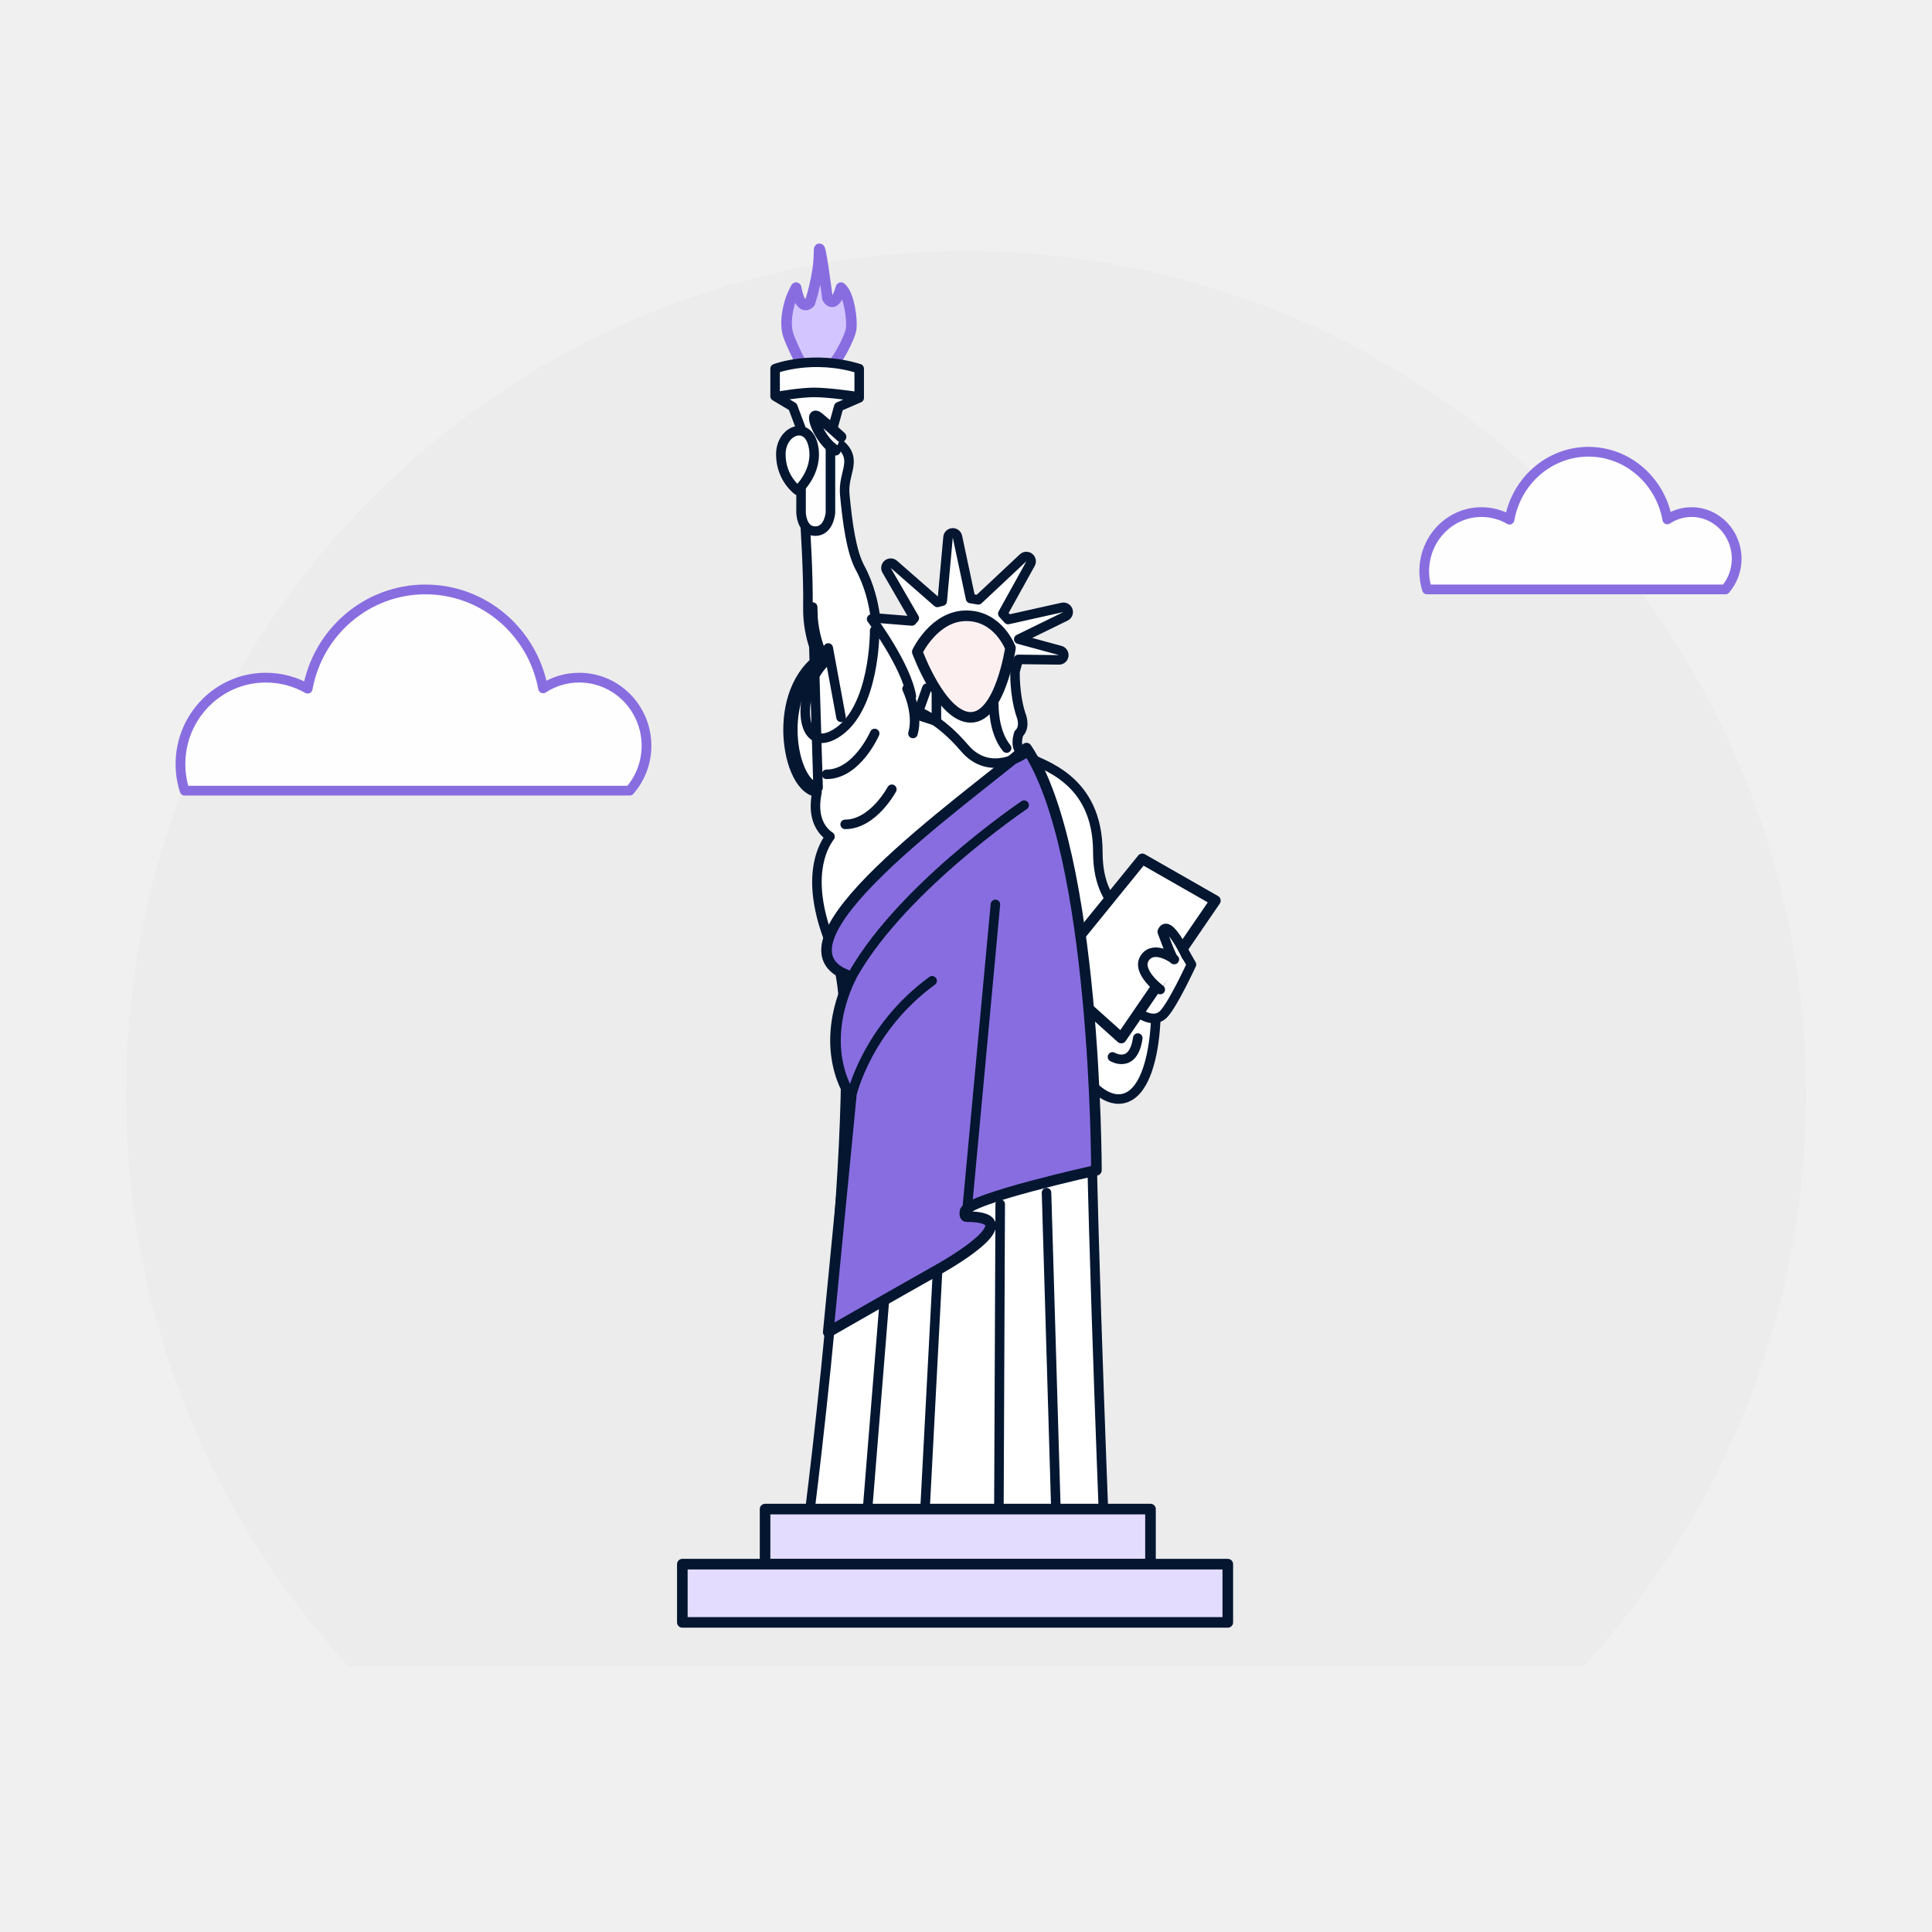
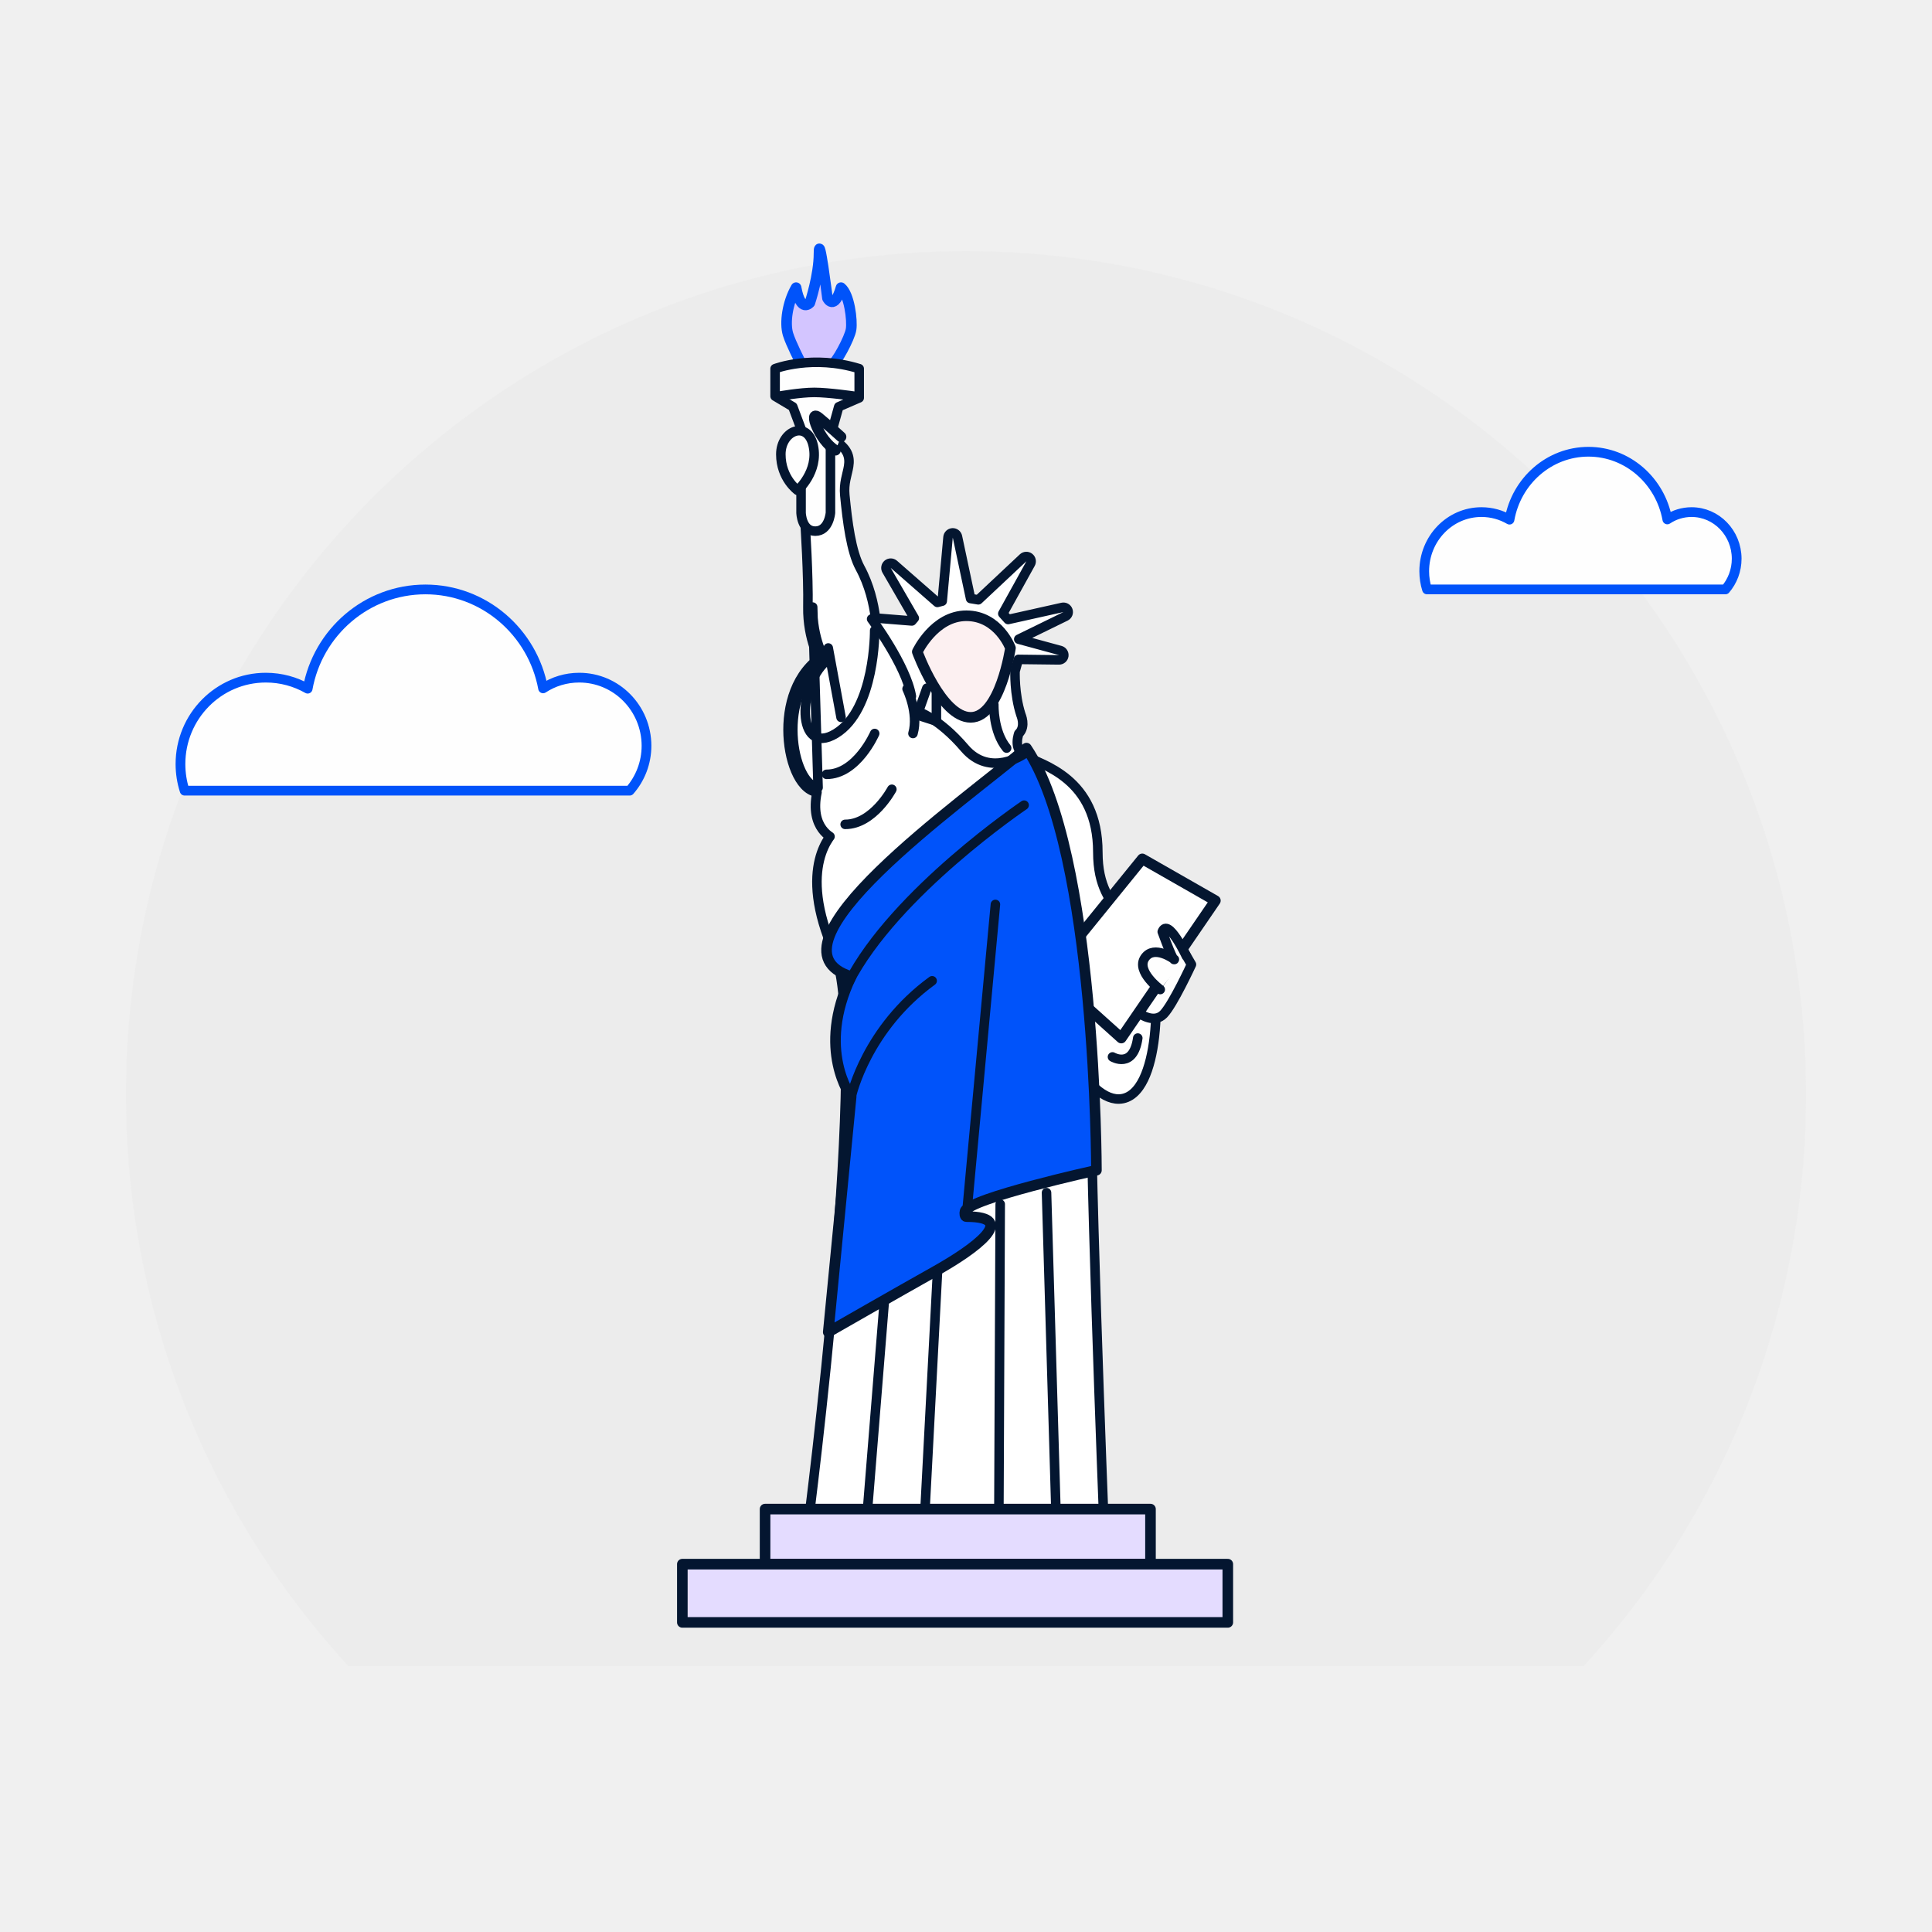
<svg xmlns="http://www.w3.org/2000/svg" width="100" height="100" viewBox="0 0 100 100" fill="none">
  <g clip-path="url(#clip0_4777_5157)">
    <g clip-path="url(#clip1_4777_5157)">
      <g clip-path="url(#clip2_4777_5157)">
        <path opacity="0.06" fill-rule="evenodd" clip-rule="evenodd" d="M79.022 89.153C87.898 81.162 93.482 69.56 93.482 56.649C93.482 32.542 74.015 13 50 13C25.985 13 6.518 32.542 6.518 56.649C6.518 69.416 11.978 80.904 20.683 88.885C34.553 88.869 66.253 89.444 79.022 89.153Z" fill="#B2B2B2" />
-         <path d="M29.98 35.075C29.292 35.075 28.647 35.276 28.11 35.63C27.572 32.718 25.051 30.509 22.02 30.509C18.983 30.509 16.452 32.724 15.925 35.646C15.285 35.282 14.549 35.075 13.759 35.075C11.319 35.075 9.341 37.077 9.341 39.548C9.341 40.027 9.416 40.49 9.556 40.925H32.592C33.135 40.304 33.463 39.488 33.463 38.596C33.457 36.653 31.904 35.075 29.98 35.075Z" fill="#FEFEFE" stroke="#886DE0" stroke-width="0.504" stroke-linecap="round" stroke-linejoin="round" />
-         <path d="M87.555 26.506C87.094 26.506 86.661 26.644 86.301 26.886C85.941 24.894 84.25 23.382 82.218 23.382C80.182 23.382 78.485 24.897 78.132 26.897C77.703 26.647 77.209 26.506 76.679 26.506C75.043 26.506 73.718 27.876 73.718 29.567C73.718 29.894 73.768 30.211 73.862 30.509H89.306C89.67 30.084 89.89 29.526 89.89 28.915C89.886 27.586 88.845 26.506 87.555 26.506Z" fill="#FEFEFE" stroke="#886DE0" stroke-width="0.504" stroke-linecap="round" stroke-linejoin="round" />
+         <path d="M29.98 35.075C29.292 35.075 28.647 35.276 28.11 35.63C27.572 32.718 25.051 30.509 22.02 30.509C18.983 30.509 16.452 32.724 15.925 35.646C15.285 35.282 14.549 35.075 13.759 35.075C11.319 35.075 9.341 37.077 9.341 39.548C9.341 40.027 9.416 40.49 9.556 40.925H32.592C33.135 40.304 33.463 39.488 33.463 38.596C33.457 36.653 31.904 35.075 29.98 35.075Z" fill="#FEFEFE" stroke="#0053fa" stroke-width="0.504" stroke-linecap="round" stroke-linejoin="round" />
+         <path d="M87.555 26.506C87.094 26.506 86.661 26.644 86.301 26.886C85.941 24.894 84.25 23.382 82.218 23.382C80.182 23.382 78.485 24.897 78.132 26.897C77.703 26.647 77.209 26.506 76.679 26.506C75.043 26.506 73.718 27.876 73.718 29.567C73.718 29.894 73.768 30.211 73.862 30.509H89.306C89.67 30.084 89.89 29.526 89.89 28.915C89.886 27.586 88.845 26.506 87.555 26.506Z" fill="#FEFEFE" stroke="#0053fa" stroke-width="0.504" stroke-linecap="round" stroke-linejoin="round" />
        <path d="M41.923 27.167L41.677 27.183L41.677 27.184L41.678 27.19L41.679 27.212L41.684 27.298C41.689 27.373 41.696 27.481 41.703 27.617C41.719 27.888 41.739 28.266 41.759 28.695C41.798 29.554 41.833 30.611 41.817 31.418C41.803 32.266 41.968 32.981 42.136 33.483C42.221 33.735 42.306 33.934 42.371 34.072C42.374 34.077 42.376 34.082 42.379 34.087C41.042 35.089 40.682 36.88 40.815 38.338C40.884 39.104 41.092 39.813 41.394 40.305C41.545 40.551 41.729 40.759 41.946 40.885C42.053 40.947 42.168 40.989 42.287 41.006C42.097 41.927 42.276 42.532 42.561 42.919C42.69 43.095 42.835 43.217 42.961 43.299C42.938 43.33 42.913 43.364 42.888 43.402C42.726 43.643 42.537 44.007 42.414 44.512C42.167 45.526 42.194 47.081 43.187 49.318C43.413 49.827 43.572 50.67 43.669 51.783C43.764 52.889 43.795 54.234 43.777 55.732C43.742 58.727 43.512 62.313 43.221 65.766C42.93 69.217 42.578 72.533 42.299 74.985C42.159 76.212 42.038 77.222 41.951 77.926C41.908 78.278 41.873 78.553 41.85 78.74C41.838 78.833 41.829 78.905 41.822 78.953L41.815 79.008L41.814 79.021L41.813 79.025L41.813 79.026C41.813 79.026 41.813 79.026 42.058 79.057L41.813 79.026C41.804 79.096 41.825 79.167 41.872 79.221C41.919 79.274 41.987 79.304 42.058 79.304H56.9C56.967 79.304 57.031 79.277 57.078 79.228C57.124 79.18 57.149 79.115 57.147 79.048L56.9 79.057C57.147 79.048 57.147 79.048 57.147 79.048V79.047L57.146 79.044L57.146 79.032L57.144 78.985L57.137 78.801C57.131 78.639 57.121 78.403 57.11 78.101C57.087 77.498 57.054 76.634 57.015 75.592C56.938 73.509 56.838 70.715 56.745 67.873C56.653 65.03 56.568 62.14 56.521 59.864C56.498 58.726 56.485 57.743 56.485 56.997C56.485 56.657 56.488 56.371 56.493 56.144C56.992 56.642 57.465 56.894 57.914 56.886C58.504 56.875 58.919 56.424 59.196 55.852C59.754 54.7 59.927 52.732 59.793 50.992C59.659 49.253 58.924 48.39 58.235 47.582C58.207 47.549 58.178 47.516 58.151 47.483C57.797 47.067 57.47 46.664 57.227 46.148C56.986 45.635 56.824 44.998 56.824 44.114C56.824 42.209 56.109 41.07 55.26 40.351C54.841 39.996 54.396 39.748 54.005 39.56C53.832 39.477 53.667 39.404 53.522 39.34C53.504 39.332 53.486 39.324 53.468 39.316C53.307 39.245 53.177 39.186 53.077 39.131L53.076 39.131C52.735 38.944 52.653 38.664 52.655 38.406C52.656 38.273 52.68 38.15 52.705 38.059C52.714 38.024 52.723 37.995 52.731 37.972C52.938 37.779 52.95 37.51 52.93 37.339C52.919 37.239 52.895 37.151 52.875 37.089C52.865 37.058 52.856 37.032 52.849 37.013C52.846 37.006 52.843 36.999 52.841 36.994C52.666 36.452 52.59 35.886 52.558 35.45C52.542 35.231 52.537 35.048 52.537 34.919C52.536 34.855 52.537 34.805 52.538 34.771C52.538 34.763 52.538 34.755 52.538 34.748L52.71 34.13L54.813 34.155C54.938 34.157 55.044 34.066 55.061 33.943C55.078 33.82 55.001 33.703 54.881 33.67L52.731 33.085L55.152 31.901C55.264 31.846 55.318 31.716 55.276 31.598C55.235 31.48 55.112 31.412 54.99 31.439L52.18 32.066L51.906 31.762L53.341 29.172C53.399 29.066 53.372 28.933 53.276 28.858C53.181 28.783 53.045 28.79 52.956 28.872L50.638 31.046L50.237 30.98L49.557 27.777C49.531 27.658 49.422 27.575 49.301 27.582C49.179 27.59 49.081 27.685 49.07 27.806L48.769 31.115L48.519 31.181L46.267 29.21C46.176 29.131 46.041 29.129 45.947 29.205C45.854 29.282 45.83 29.415 45.891 29.52L47.323 31.995L47.198 32.14L45.315 31.989C45.219 31.244 45.003 30.289 44.516 29.391C44.289 28.973 44.124 28.384 43.999 27.712C43.875 27.044 43.794 26.316 43.727 25.628C43.697 25.32 43.727 25.056 43.775 24.817C43.796 24.711 43.82 24.611 43.844 24.511C43.848 24.497 43.851 24.483 43.854 24.47C43.881 24.358 43.908 24.244 43.925 24.132C43.96 23.905 43.961 23.664 43.836 23.419C43.715 23.181 43.492 22.974 43.155 22.771C43.046 22.705 42.923 22.708 42.82 22.762C42.735 22.806 42.676 22.879 42.635 22.938C42.551 23.062 42.478 23.239 42.413 23.433C42.282 23.827 42.156 24.372 42.049 24.915C41.941 25.461 41.848 26.016 41.783 26.433C41.75 26.642 41.724 26.817 41.706 26.939C41.697 27.001 41.691 27.049 41.686 27.082L41.681 27.12L41.679 27.13L41.679 27.132L41.679 27.133C41.679 27.133 41.679 27.133 41.923 27.167ZM41.923 27.167L41.677 27.183C41.676 27.166 41.677 27.149 41.679 27.133L41.923 27.167ZM42.064 31.422C42.036 33.051 42.697 34.166 42.697 34.166C40.111 35.853 40.987 40.628 42.344 40.764L42.064 31.422Z" fill="white" />
        <path d="M41.923 27.167L41.677 27.183M41.923 27.167C41.679 27.133 41.679 27.133 41.679 27.133M41.923 27.167L41.679 27.133M41.677 27.183L41.677 27.184L41.678 27.19L41.679 27.212L41.684 27.298C41.689 27.373 41.696 27.481 41.703 27.617C41.719 27.888 41.739 28.266 41.759 28.695C41.798 29.554 41.833 30.611 41.817 31.418C41.803 32.266 41.968 32.981 42.136 33.483C42.221 33.735 42.306 33.934 42.371 34.072C42.374 34.077 42.376 34.082 42.379 34.087C41.042 35.089 40.682 36.88 40.815 38.338C40.884 39.104 41.092 39.813 41.394 40.305C41.545 40.551 41.729 40.759 41.946 40.885C42.053 40.947 42.168 40.989 42.287 41.006C42.097 41.927 42.276 42.532 42.561 42.919C42.69 43.095 42.835 43.217 42.961 43.299C42.938 43.33 42.913 43.364 42.888 43.402C42.726 43.643 42.537 44.007 42.414 44.512C42.167 45.526 42.194 47.081 43.187 49.318C43.413 49.827 43.572 50.67 43.669 51.783C43.764 52.889 43.795 54.234 43.777 55.732C43.742 58.727 43.512 62.313 43.221 65.766C42.93 69.217 42.578 72.533 42.299 74.985C42.159 76.212 42.038 77.222 41.951 77.926C41.908 78.278 41.873 78.553 41.85 78.74C41.838 78.833 41.829 78.905 41.822 78.953L41.815 79.008L41.814 79.021L41.813 79.025L41.813 79.026M41.677 27.183C41.676 27.166 41.677 27.149 41.679 27.133M41.813 79.026C41.813 79.026 41.813 79.026 42.058 79.057L41.813 79.026ZM41.813 79.026C41.804 79.096 41.825 79.167 41.872 79.221C41.919 79.274 41.987 79.304 42.058 79.304H56.9C56.967 79.304 57.031 79.277 57.078 79.228C57.124 79.18 57.149 79.115 57.147 79.048M57.147 79.048L56.9 79.057C57.147 79.048 57.147 79.048 57.147 79.048ZM57.147 79.048V79.047L57.146 79.044L57.146 79.032L57.144 78.985L57.137 78.801C57.131 78.639 57.121 78.403 57.11 78.101C57.087 77.498 57.054 76.634 57.015 75.592C56.938 73.509 56.838 70.715 56.745 67.873C56.653 65.03 56.568 62.14 56.521 59.864C56.498 58.726 56.485 57.743 56.485 56.997C56.485 56.657 56.488 56.371 56.493 56.144C56.992 56.642 57.465 56.894 57.914 56.886C58.504 56.875 58.919 56.424 59.196 55.852C59.754 54.7 59.927 52.732 59.793 50.992C59.659 49.253 58.924 48.39 58.235 47.582C58.207 47.549 58.178 47.516 58.151 47.483C57.797 47.067 57.47 46.664 57.227 46.148C56.986 45.635 56.824 44.998 56.824 44.114C56.824 42.209 56.109 41.07 55.26 40.351C54.841 39.996 54.396 39.748 54.005 39.56C53.832 39.477 53.667 39.404 53.522 39.34C53.504 39.332 53.486 39.324 53.468 39.316C53.307 39.245 53.177 39.186 53.077 39.131L53.076 39.131C52.735 38.944 52.653 38.664 52.655 38.406C52.656 38.273 52.68 38.15 52.705 38.059C52.714 38.024 52.723 37.995 52.731 37.972C52.938 37.779 52.95 37.51 52.93 37.339C52.919 37.239 52.895 37.151 52.875 37.089C52.865 37.058 52.856 37.032 52.849 37.013C52.846 37.006 52.843 36.999 52.841 36.994C52.666 36.452 52.59 35.886 52.558 35.45C52.542 35.231 52.537 35.048 52.537 34.919C52.536 34.855 52.537 34.805 52.538 34.771C52.538 34.763 52.538 34.755 52.538 34.748L52.71 34.13L54.813 34.155C54.938 34.157 55.044 34.066 55.061 33.943C55.078 33.82 55.001 33.703 54.881 33.67L52.731 33.085L55.152 31.901C55.264 31.846 55.318 31.716 55.276 31.598C55.235 31.48 55.112 31.412 54.99 31.439L52.18 32.066L51.906 31.762L53.341 29.172C53.399 29.066 53.372 28.933 53.276 28.858C53.181 28.783 53.045 28.79 52.956 28.872L50.638 31.046L50.237 30.98L49.557 27.777C49.531 27.658 49.422 27.575 49.301 27.582C49.179 27.59 49.081 27.685 49.07 27.806L48.769 31.115L48.519 31.181L46.267 29.21C46.176 29.131 46.041 29.129 45.947 29.205C45.854 29.282 45.83 29.415 45.891 29.52L47.323 31.995L47.198 32.14L45.315 31.989C45.219 31.244 45.003 30.289 44.516 29.391C44.289 28.973 44.124 28.384 43.999 27.712C43.875 27.044 43.794 26.316 43.727 25.628C43.697 25.32 43.727 25.056 43.775 24.817C43.796 24.711 43.82 24.611 43.844 24.511C43.848 24.497 43.851 24.483 43.854 24.47C43.881 24.358 43.908 24.244 43.925 24.132C43.96 23.905 43.961 23.664 43.836 23.419C43.715 23.181 43.492 22.974 43.155 22.771C43.046 22.705 42.923 22.708 42.82 22.762C42.735 22.806 42.676 22.879 42.635 22.938C42.551 23.062 42.478 23.239 42.413 23.433C42.282 23.827 42.156 24.372 42.049 24.915C41.941 25.461 41.848 26.016 41.783 26.433C41.75 26.642 41.724 26.817 41.706 26.939C41.697 27.001 41.691 27.049 41.686 27.082L41.681 27.12L41.679 27.13L41.679 27.132L41.679 27.133M42.064 31.422C42.036 33.051 42.697 34.166 42.697 34.166C40.111 35.853 40.987 40.628 42.344 40.764L42.064 31.422Z" stroke="#041630" stroke-width="0.493" stroke-linecap="round" stroke-linejoin="round" />
        <path d="M57.582 54.706C57.582 54.706 58.66 55.349 58.891 53.73L57.582 54.706Z" fill="#FEFEFE" />
        <path d="M57.582 54.706C57.582 54.706 58.66 55.349 58.891 53.73" stroke="#041630" stroke-width="0.493" stroke-linecap="round" stroke-linejoin="round" />
-         <path d="M41.486 18.841C41.442 18.78 40.924 17.755 40.787 17.299C40.608 16.707 40.76 15.657 41.206 14.889C41.452 16.226 41.919 15.672 41.919 15.672C41.919 15.672 42.391 14.264 42.391 13.111C42.391 11.957 42.829 15.434 42.829 15.434C42.829 15.434 43.176 16.118 43.53 14.889C43.959 15.228 44.126 16.577 44.052 17.05C43.983 17.5 43.26 18.841 43.074 18.841C43.06 18.841 41.555 18.935 41.486 18.841Z" fill="#D3C5FF" stroke="#886DE0" stroke-width="0.548" stroke-linecap="round" stroke-linejoin="round" />
+         <path d="M41.486 18.841C41.442 18.78 40.924 17.755 40.787 17.299C40.608 16.707 40.76 15.657 41.206 14.889C41.452 16.226 41.919 15.672 41.919 15.672C41.919 15.672 42.391 14.264 42.391 13.111C42.391 11.957 42.829 15.434 42.829 15.434C42.829 15.434 43.176 16.118 43.53 14.889C43.959 15.228 44.126 16.577 44.052 17.05C43.983 17.5 43.26 18.841 43.074 18.841C43.06 18.841 41.555 18.935 41.486 18.841Z" fill="#D3C5FF" stroke="#0053fa" stroke-width="0.548" stroke-linecap="round" stroke-linejoin="round" />
        <path d="M42.984 22.591L43.413 21.053L44.472 20.594V19.082C42.065 18.338 40.119 19.082 40.119 19.082V20.508L41.034 21.053L41.463 22.195V26.54C41.463 26.54 41.484 27.492 42.198 27.492C42.911 27.492 42.984 26.54 42.984 26.54V22.591Z" fill="#FEFEFE" stroke="#041630" stroke-width="0.493" stroke-linecap="round" stroke-linejoin="round" />
        <path d="M40.317 20.508C40.317 20.508 41.414 20.311 42.147 20.311C42.88 20.311 44.226 20.508 44.226 20.508" stroke="#041630" stroke-width="0.493" stroke-linecap="round" stroke-linejoin="round" />
        <path d="M42.87 33.539L43.532 37.13" stroke="#041630" stroke-width="0.493" stroke-linecap="round" stroke-linejoin="round" />
        <path d="M42.937 34.069C41.209 35.334 41.209 39.219 43.259 37.969C45.309 36.72 45.273 32.634 45.273 32.634" stroke="#041630" stroke-width="0.493" stroke-linecap="round" stroke-linejoin="round" />
        <path d="M45.273 37.965C45.273 37.965 44.354 40.079 42.781 40.079" stroke="#041630" stroke-width="0.493" stroke-linecap="round" stroke-linejoin="round" />
        <path d="M45.115 32.038C45.115 32.038 46.907 34.44 47.173 36.041" stroke="#041630" stroke-width="0.493" stroke-linecap="round" stroke-linejoin="round" />
        <path d="M46.162 40.853C46.162 40.853 45.196 42.669 43.745 42.669" stroke="#041630" stroke-width="0.493" stroke-linecap="round" stroke-linejoin="round" />
        <path d="M59.034 52.488C59.034 52.488 59.743 52.995 60.231 52.488C60.719 51.981 61.669 49.921 61.669 49.921L60.899 48.592L58.303 52.488H59.034Z" fill="#FEFEFE" stroke="#041630" stroke-width="0.493" stroke-linecap="round" stroke-linejoin="round" />
        <path d="M54.312 50.385L59.125 44.455L62.908 46.616L58.037 53.73L54.312 50.385Z" fill="white" stroke="#041630" stroke-width="0.548" stroke-linecap="round" stroke-linejoin="round" />
-         <path d="M53.131 38.722C56.751 44.074 56.751 60.571 56.751 60.571C56.751 60.571 50.14 62.029 49.949 62.697C49.921 62.795 49.934 62.972 50.019 62.972C52.779 62.972 50.412 64.675 48.435 65.785C46.457 66.895 42.87 68.951 42.87 68.951L44.056 56.766C44.056 56.766 42.231 54.347 44.056 50.546C39.123 49.008 49.876 41.478 53.131 38.722Z" fill="#886DE0" stroke="#041630" stroke-width="0.548" stroke-linecap="round" stroke-linejoin="round" />
+         <path d="M53.131 38.722C56.751 44.074 56.751 60.571 56.751 60.571C56.751 60.571 50.14 62.029 49.949 62.697C49.921 62.795 49.934 62.972 50.019 62.972C52.779 62.972 50.412 64.675 48.435 65.785C46.457 66.895 42.87 68.951 42.87 68.951L44.056 56.766C44.056 56.766 42.231 54.347 44.056 50.546C39.123 49.008 49.876 41.478 53.131 38.722Z" fill="#0053fa" stroke="#041630" stroke-width="0.548" stroke-linecap="round" stroke-linejoin="round" />
        <path d="M40.416 23.516C40.416 22.271 41.81 21.735 42.096 23.078C42.383 24.421 41.282 25.381 41.282 25.381C41.282 25.381 40.416 24.761 40.416 23.516Z" fill="#FEFEFE" stroke="#041630" stroke-width="0.493" stroke-linecap="round" stroke-linejoin="round" />
        <path d="M43.245 23.304C42.387 22.796 41.798 21.134 42.378 21.61C42.959 22.086 43.532 22.611 43.532 22.611" fill="#FEFEFE" />
        <path d="M43.245 23.304C42.387 22.796 41.798 21.134 42.378 21.61C42.959 22.086 43.532 22.611 43.532 22.611" stroke="#041630" stroke-width="0.548" stroke-linecap="round" stroke-linejoin="round" />
        <path d="M43.928 50.844C46.326 46.18 53.008 41.675 53.008 41.675" stroke="#041630" stroke-width="0.493" stroke-linecap="round" stroke-linejoin="round" />
        <path d="M44.079 56.694C44.079 56.694 44.847 53.243 48.247 50.766" stroke="#041630" stroke-width="0.493" stroke-linecap="round" stroke-linejoin="round" />
        <path d="M60.054 51.218C60.054 51.218 58.777 50.275 59.259 49.577C59.742 48.878 60.785 49.658 60.785 49.658C60.785 49.658 60.767 49.897 60.158 48.227C60.453 47.461 61.412 49.499 61.412 49.499" fill="#FEFEFE" />
        <path d="M60.054 51.218C60.054 51.218 58.777 50.275 59.259 49.577C59.742 48.878 60.785 49.658 60.785 49.658C60.785 49.658 60.767 49.897 60.158 48.227C60.453 47.461 61.412 49.499 61.412 49.499" stroke="#041630" stroke-width="0.493" stroke-linecap="round" stroke-linejoin="round" />
        <path d="M46.95 35.655C46.95 35.655 47.56 36.908 47.255 37.965" stroke="#041630" stroke-width="0.493" stroke-linecap="round" stroke-linejoin="round" />
        <path d="M47.479 36.81C47.479 36.81 48.6 37.165 49.927 38.721C51.254 40.276 53.008 39.022 53.008 39.022" stroke="#041630" stroke-width="0.493" stroke-linecap="round" stroke-linejoin="round" />
        <path d="M50.243 37.13C48.713 37.13 47.479 33.737 47.479 33.737C47.479 33.737 48.356 31.872 50.018 31.872C51.681 31.872 52.301 33.54 52.301 33.54C52.301 33.54 51.773 37.13 50.243 37.13Z" fill="#FCF0F1" stroke="#041630" stroke-width="0.548" stroke-linecap="round" stroke-linejoin="round" />
        <path d="M48.468 35.853V37.327L47.479 37.008L47.973 35.622" stroke="#041630" stroke-width="0.493" stroke-linecap="round" stroke-linejoin="round" />
        <path d="M51.441 36.475C51.441 36.475 51.396 37.86 52.103 38.721" stroke="#041630" stroke-width="0.493" stroke-linecap="round" stroke-linejoin="round" />
        <path d="M45.767 67.419L44.878 78.431" stroke="#041630" stroke-width="0.493" stroke-linecap="round" stroke-linejoin="round" />
        <path d="M48.528 65.774L47.857 78.529" stroke="#041630" stroke-width="0.493" stroke-linecap="round" stroke-linejoin="round" />
        <path d="M54.168 61.732L54.663 78.466" stroke="#041630" stroke-width="0.493" stroke-linecap="round" stroke-linejoin="round" />
        <path d="M51.771 62.326L51.702 78.296" stroke="#041630" stroke-width="0.493" stroke-linecap="round" stroke-linejoin="round" />
        <path d="M50.064 62.524L51.522 46.813" stroke="#041630" stroke-width="0.493" stroke-linecap="round" stroke-linejoin="round" />
        <path d="M59.549 78.11H39.6V80.96H59.549V78.11Z" fill="#E4DCFF" stroke="#041630" stroke-width="0.548" stroke-linecap="round" stroke-linejoin="round" />
        <path d="M63.551 80.96H35.318V83.975H63.551V80.96Z" fill="#E4DCFF" stroke="#041630" stroke-width="0.548" stroke-linecap="round" stroke-linejoin="round" />
      </g>
    </g>
  </g>
  <defs>
    <clipPath id="clip0_4777_5157">
      <rect width="86.965" height="76.235" fill="white" transform="translate(6.51758 10)" />
    </clipPath>
    <clipPath id="clip1_4777_5157">
      <rect width="86.965" height="76.235" fill="white" transform="translate(6.51758 10)" />
    </clipPath>
    <clipPath id="clip2_4777_5157">
      <rect width="86.965" height="76.235" fill="white" transform="translate(6.51758 10)" />
    </clipPath>
  </defs>
</svg>
